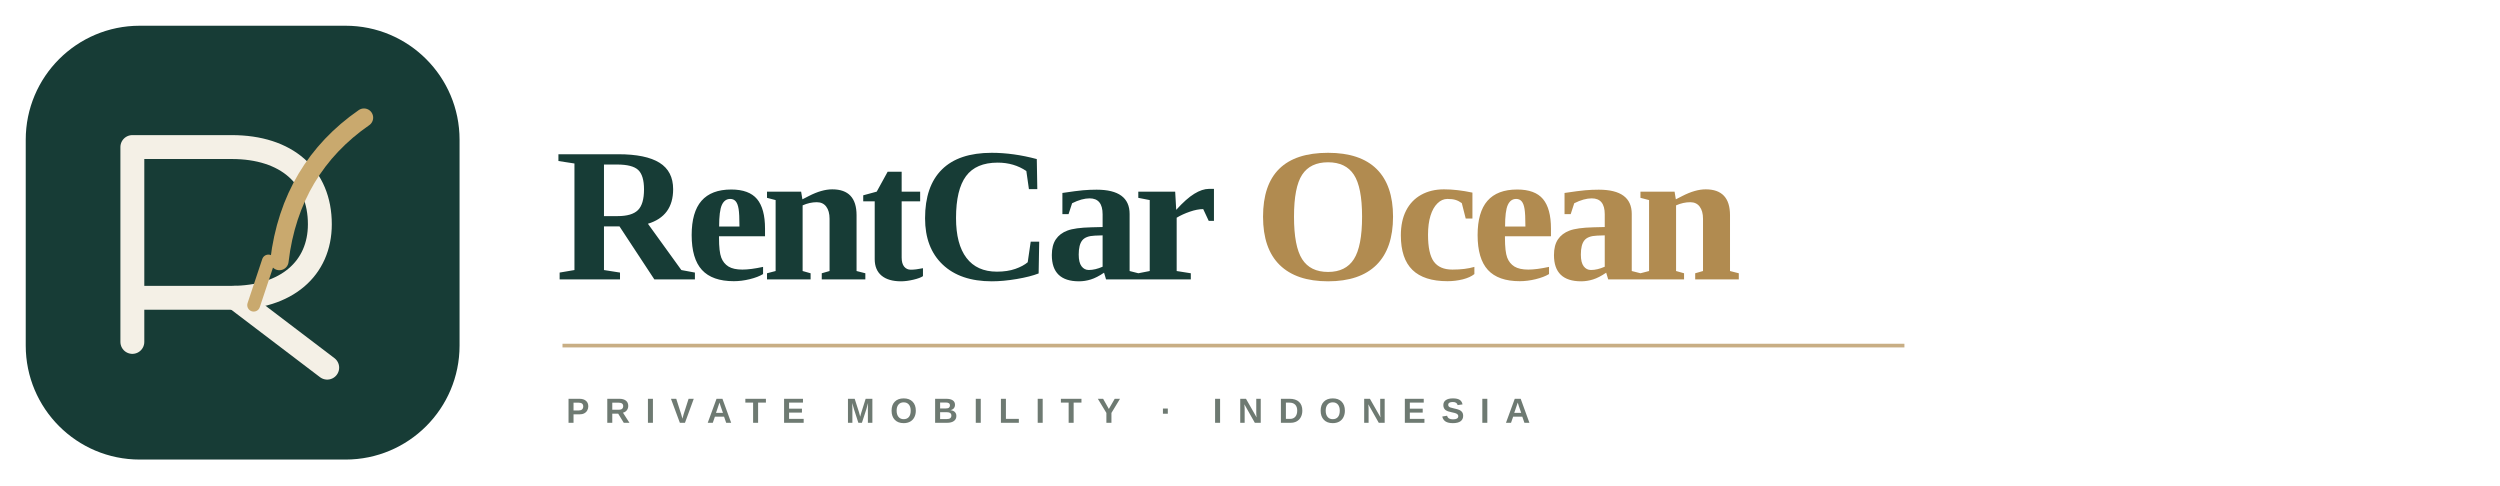
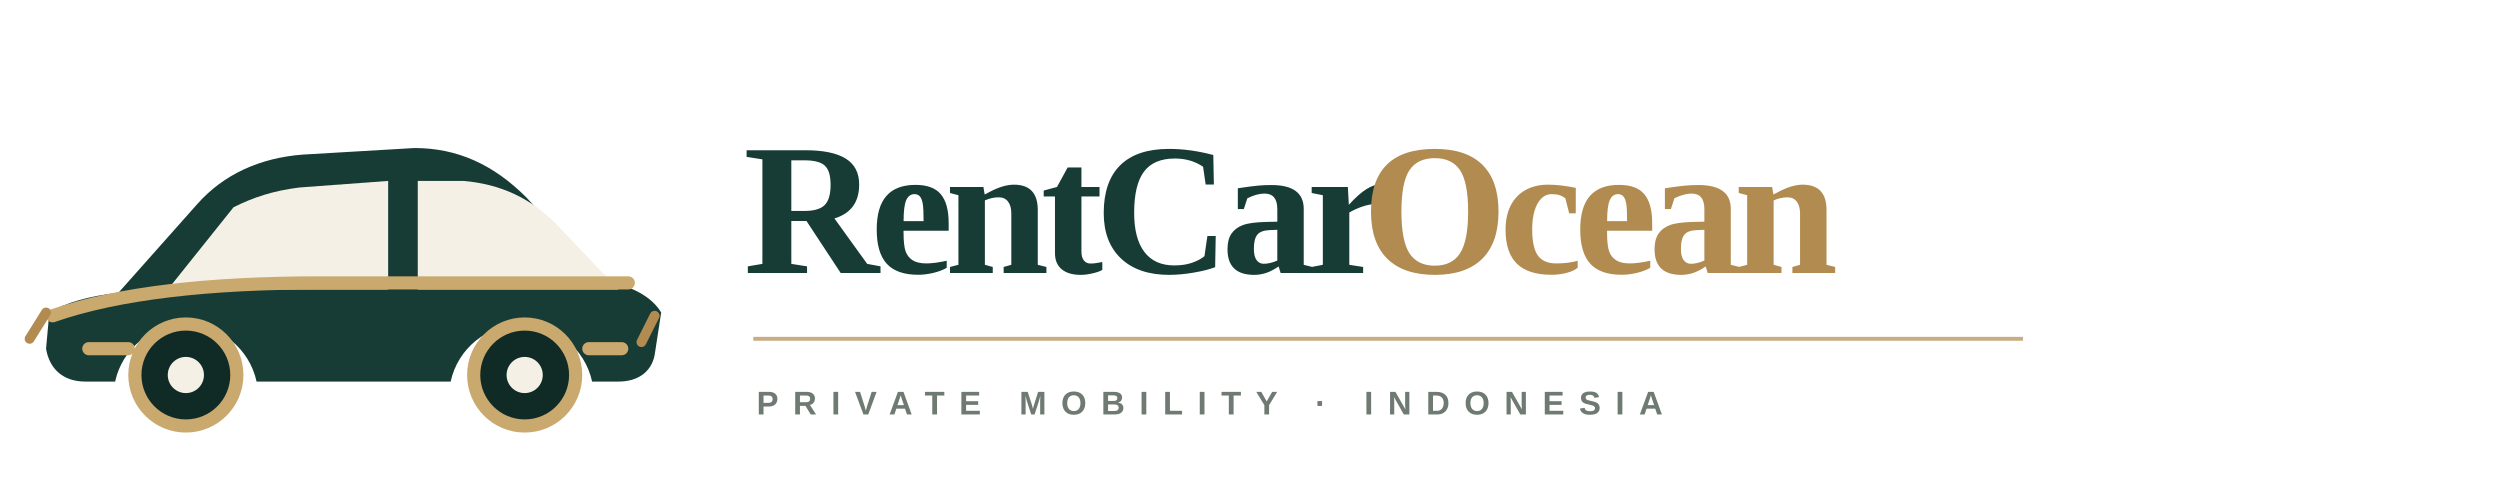
- <svg xmlns="http://www.w3.org/2000/svg" viewBox="0 0 680 132" role="img" aria-labelledby="title desc">
-   <g transform="translate(5 5)">
-     <rect x="2" y="2" width="118" height="118" rx="31" fill="#173C36" />
-     <path d="M31 88V35h27c15 0 24 8 24 21 0 12-9 20-24 20H31" fill="none" stroke="#F4F0E6" stroke-width="6.5" stroke-linecap="round" stroke-linejoin="round" />
-     <path d="M59 76l25 19" fill="none" stroke="#F4F0E6" stroke-width="6.5" stroke-linecap="round" />
-     <path d="M94 27c-13 9-21 22-23 39" fill="none" stroke="#C9A96E" stroke-width="5" stroke-linecap="round" />
-     <path d="M68 66l-4 12" fill="none" stroke="#C9A96E" stroke-width="3.5" stroke-linecap="round" />
+ <svg xmlns="http://www.w3.org/2000/svg" viewBox="0 0 760 150" role="img" aria-labelledby="title desc">
+   <g transform="translate(5 12)">
+     <path d="M10 83c5-3 12-5 21-6l24-27c8-9 19-14 32-15l34-2c13 0 24 5 34 15l23 25c9 2 15 5 18 10l-2 13c-1 5-5 8-11 8h-8a22 22 0 0 0-43 0H73a22 22 0 0 0-43 0h-9c-7 0-11-4-12-10z" fill="#173C36" />
+     <path d="M66 51l-20 25h67V43l-27 2c-8 1-14 3-20 6z" fill="#F4F0E6" />
+     <path d="M122 43v33h61l-19-20c-8-8-17-12-28-13z" fill="#F4F0E6" />
+     <path d="M11 84c20-7 48-10 81-10h94" fill="none" stroke="#C9A96E" stroke-width="4" stroke-linecap="round" />
+     <path d="M22 94h12m140 0h10" stroke="#C9A96E" stroke-width="4" stroke-linecap="round" />
+     <circle cx="51.5" cy="102" r="15.5" fill="#102A25" stroke="#C9A96E" stroke-width="4" />
+     <circle cx="51.5" cy="102" r="5.5" fill="#F4F0E6" />
+     <circle cx="154.5" cy="102" r="15.5" fill="#102A25" stroke="#C9A96E" stroke-width="4" />
+     <circle cx="154.5" cy="102" r="5.5" fill="#F4F0E6" />
+     <path d="M9 83l-5 8m190-7-4 8" fill="none" stroke="#B18B50" stroke-width="3" stroke-linecap="round" />
  </g>
-   <text x="151" y="76" fill="#173C36" font-family="Georgia, 'Times New Roman', serif" font-size="52" font-weight="600" letter-spacing="-2.2">RentCar</text>
-   <text x="341" y="76" fill="#B18B50" font-family="Georgia, 'Times New Roman', serif" font-size="52" font-weight="600" letter-spacing="-2.2">Ocean</text>
-   <path d="M153 94H518" stroke="#B18B50" stroke-width="1" opacity=".7" />
-   <text x="154" y="115" fill="#6E7A72" font-family="Arial, sans-serif" font-size="9.5" font-weight="700" letter-spacing="4.2">PRIVATE MOBILITY · INDONESIA</text>
+   <text x="226" y="83" fill="#173C36" font-family="Georgia, 'Times New Roman', serif" font-size="57" font-weight="600" letter-spacing="-2.6">RentCar</text>
+   <text x="414" y="83" fill="#B18B50" font-family="Georgia, 'Times New Roman', serif" font-size="57" font-weight="600" letter-spacing="-2.6">Ocean</text>
+   <path d="M229 103H615" stroke="#B18B50" stroke-width="1.2" opacity=".7" />
+   <text x="230" y="126" fill="#6E7A72" font-family="Arial, sans-serif" font-size="10" font-weight="700" letter-spacing="4.4">PRIVATE MOBILITY · INDONESIA</text>
</svg>
